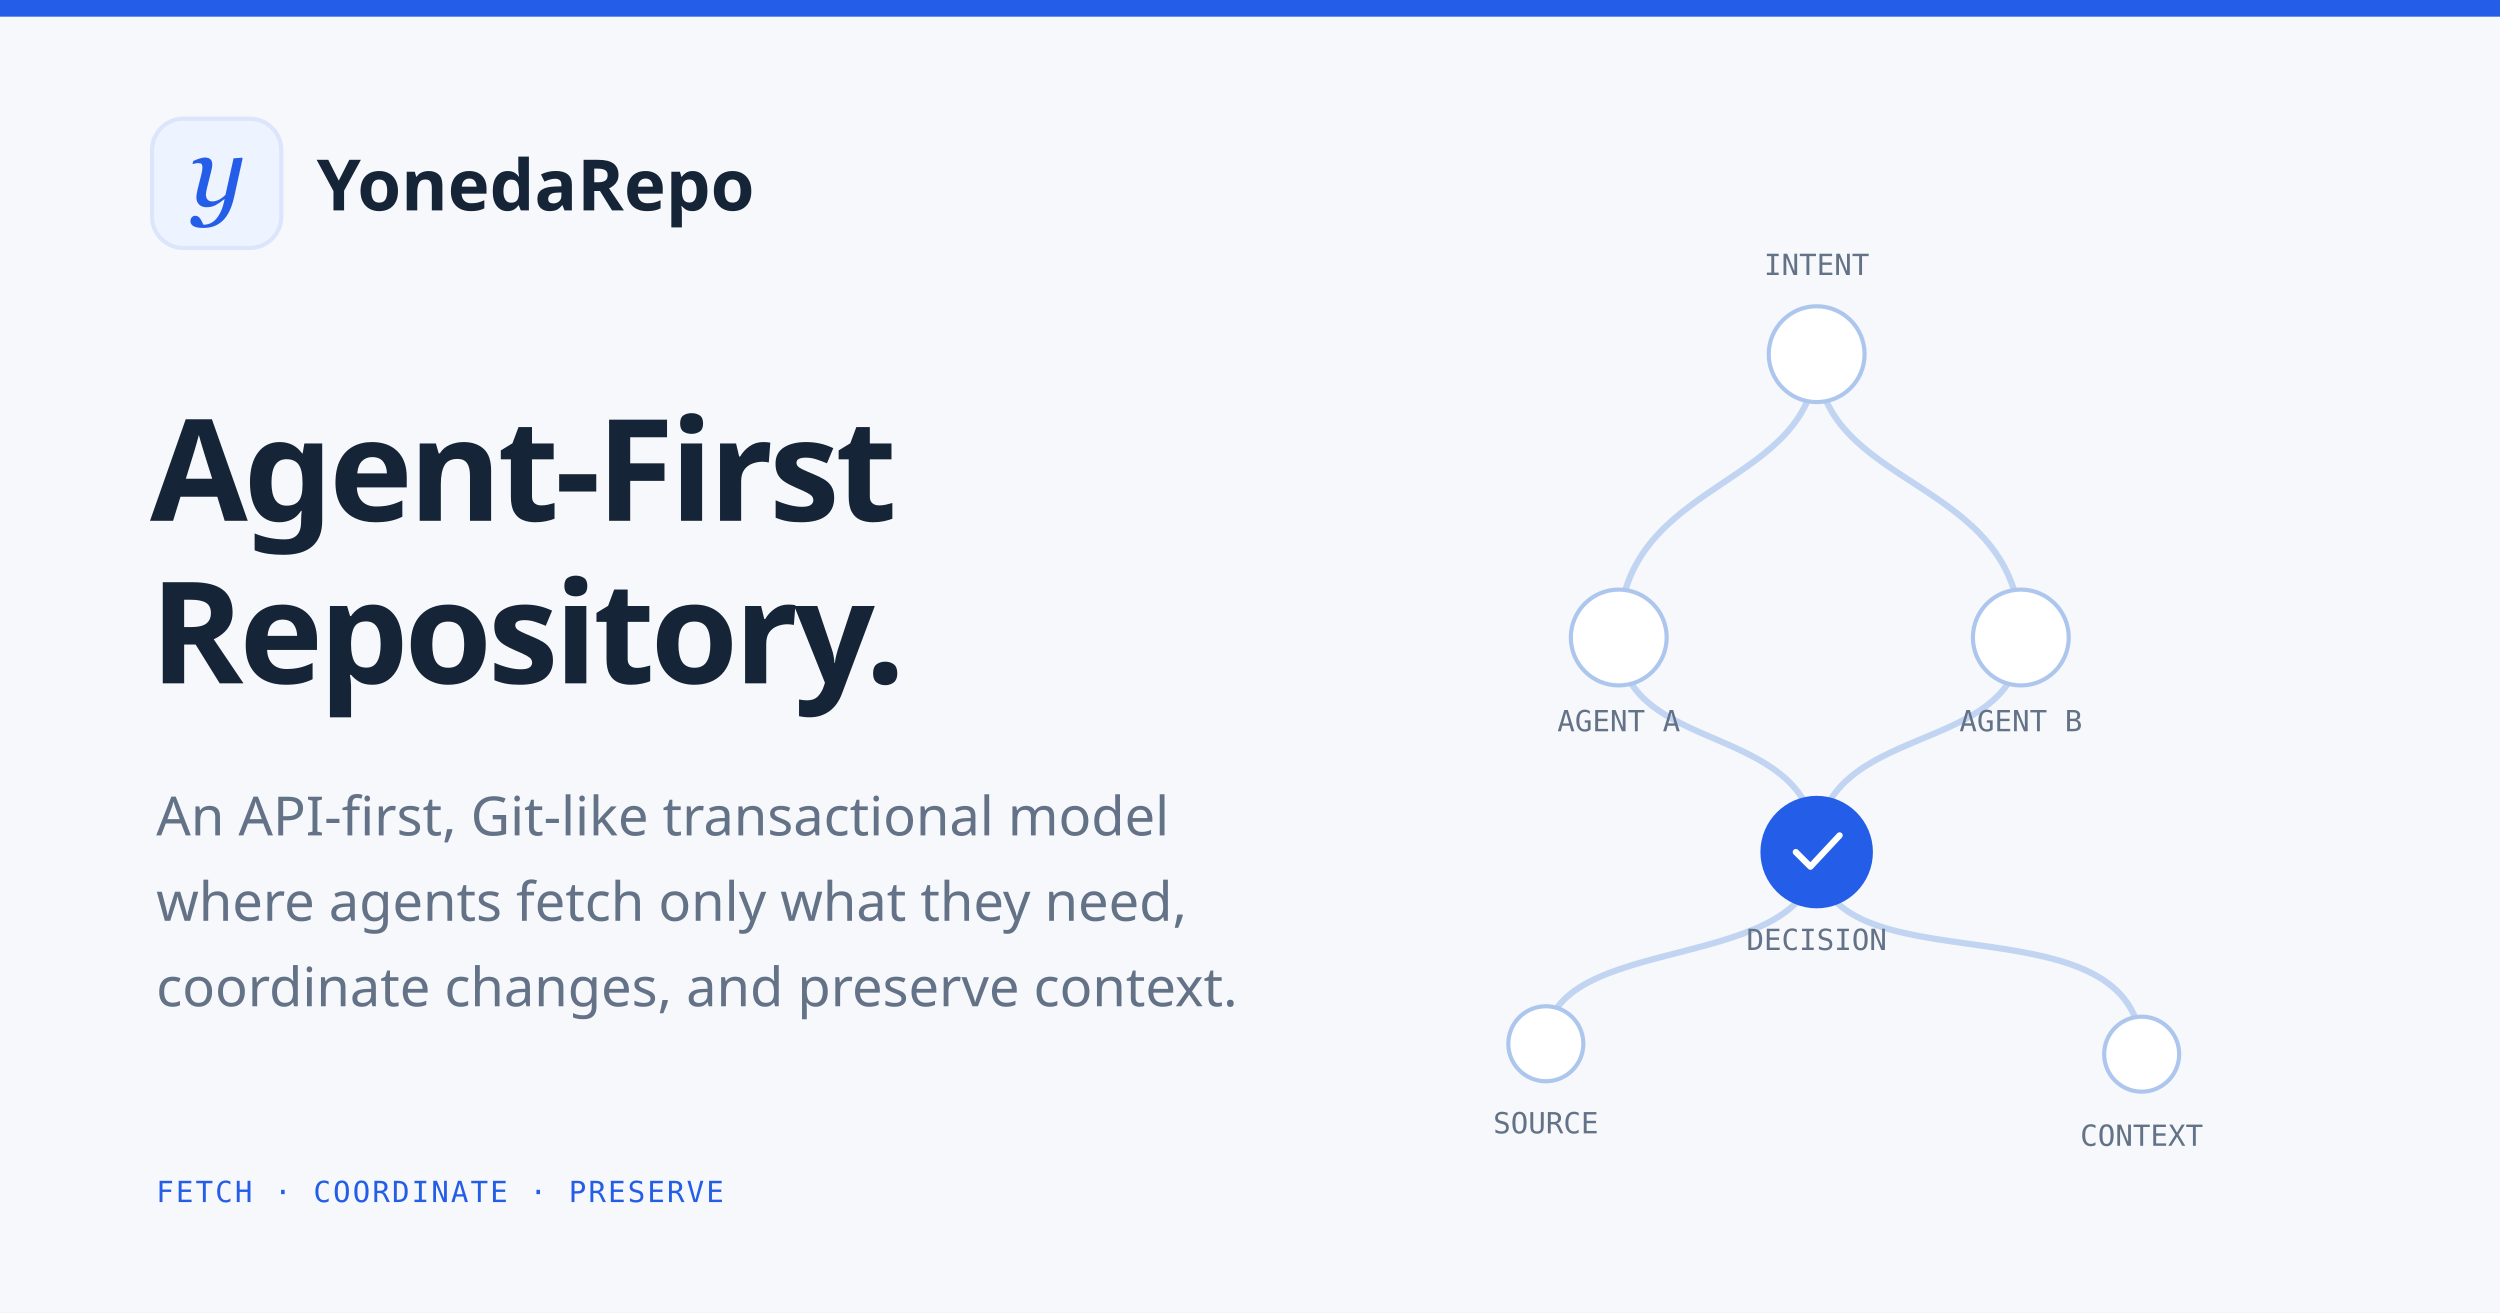
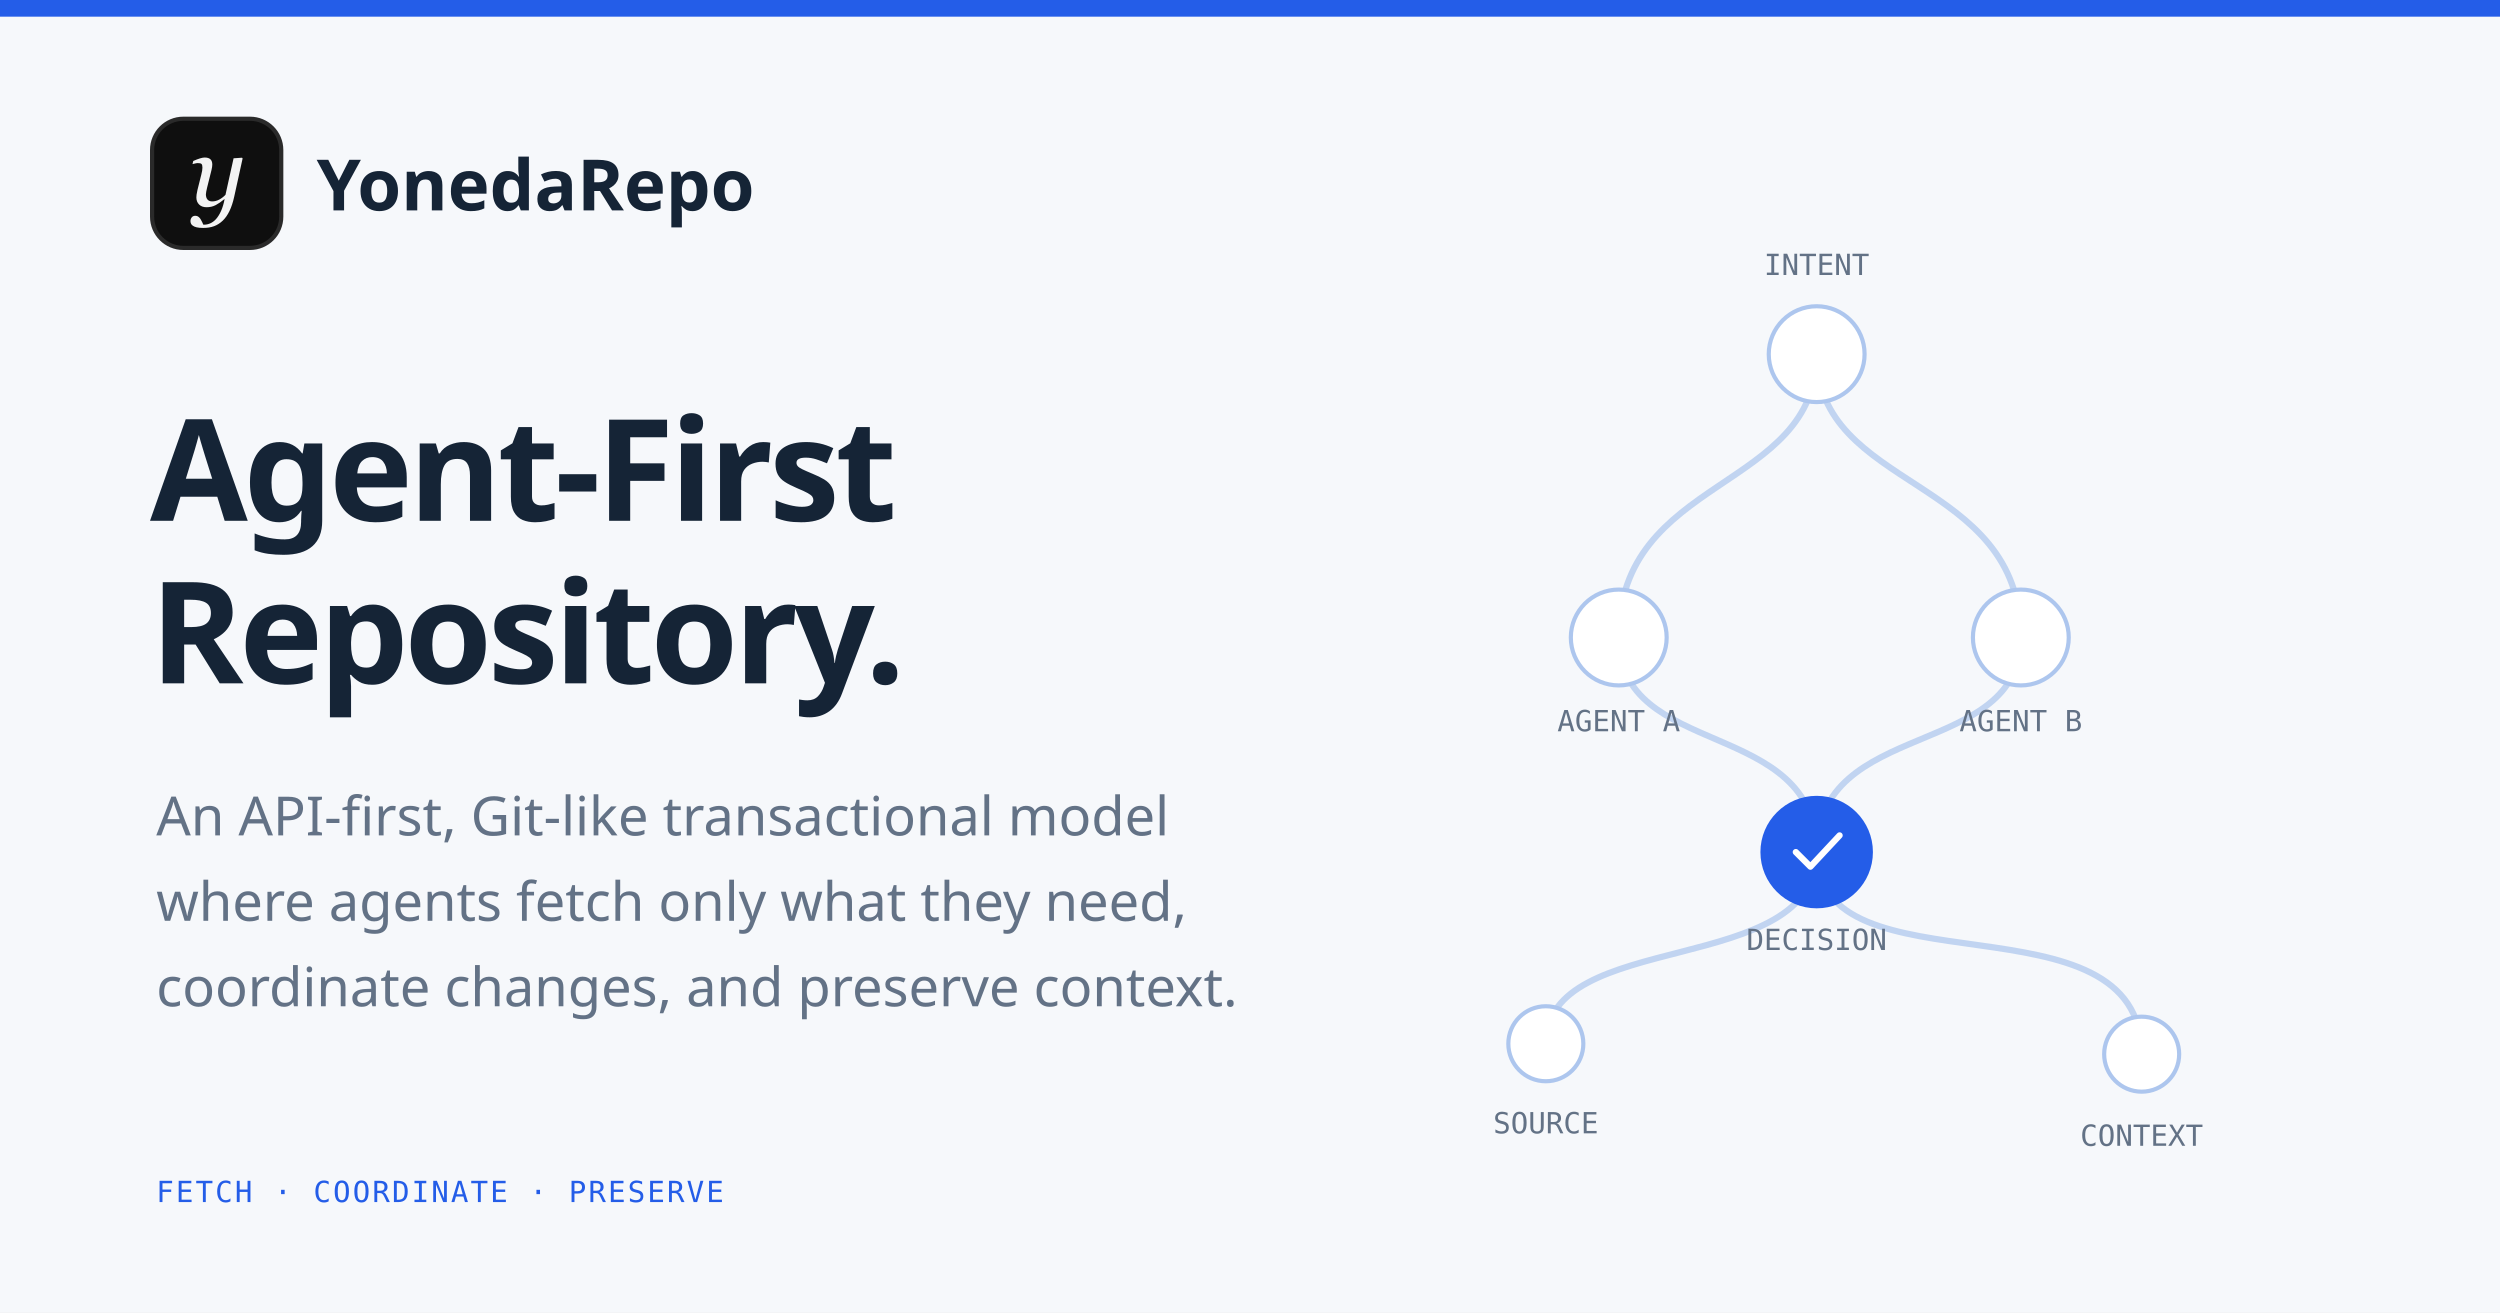
<svg xmlns="http://www.w3.org/2000/svg" width="1200" height="630" viewBox="0 0 1200 630" role="img" aria-labelledby="title description">
  <rect width="1200" height="630" fill="#f6f8fb" />
  <rect x="0" y="0" width="1200" height="8" fill="#245de8" />
  <g transform="translate(72 56)">
-     <rect x="1" y="1" width="62" height="62" rx="15" fill="#edf3ff" stroke="#dbe5fc" stroke-width="2" />
-     <path d="M717 145H711Q619 68 536.0 24.0Q453 -20 347 -20Q251 -20 195.0 35.5Q139 91 139 181Q139 205 143.0 238.0Q147 271 162 336L240 648Q251 693 257.0 726.5Q263 760 263 791Q263 847 244.5 865.5Q226 884 169 884Q147 884 113.0 876.0Q79 868 60 863L75 927Q153 962 212.5 980.0Q272 998 308 998Q388 998 426.5 962.0Q465 926 465 854Q465 836 461.0 805.0Q457 774 449 743L358 378Q348 336 341.0 299.5Q334 263 334 244Q334 177 366.5 138.0Q399 99 462 99Q535 99 604.5 135.0Q674 171 735 234L901 982L1074 994L1086 979L914 196Q876 24 817.0 -98.0Q758 -220 679 -295Q596 -374 500.0 -409.0Q404 -444 281 -444Q196 -444 146.0 -432.0Q96 -420 67 -399Q38 -379 28.0 -354.0Q18 -329 18 -304Q18 -261 44.0 -228.0Q70 -195 119 -195Q156 -195 182.0 -216.0Q208 -237 224 -262Q242 -289 257.0 -323.0Q272 -357 281 -377H305Q362 -377 425.5 -349.0Q489 -321 542 -262Q599 -198 644.5 -97.0Q690 4 717 145Z" transform="translate(19 43) scale(0.0234375 -0.0234375)" fill="#245de8" />
+     <rect x="1" y="1" width="62" height="62" rx="15" fill="#0f0f0f" stroke="#2a2a2a" stroke-width="2" />
+     <path d="M717 145H711Q619 68 536.0 24.0Q453 -20 347 -20Q251 -20 195.0 35.5Q139 91 139 181Q139 205 143.0 238.0Q147 271 162 336L240 648Q251 693 257.0 726.5Q263 760 263 791Q263 847 244.5 865.5Q226 884 169 884Q147 884 113.0 876.0Q79 868 60 863L75 927Q153 962 212.5 980.0Q272 998 308 998Q388 998 426.5 962.0Q465 926 465 854Q465 836 461.0 805.0Q457 774 449 743L358 378Q348 336 341.0 299.5Q334 263 334 244Q334 177 366.5 138.0Q399 99 462 99Q535 99 604.5 135.0Q674 171 735 234L901 982L1074 994L1086 979L914 196Q876 24 817.0 -98.0Q758 -220 679 -295Q596 -374 500.0 -409.0Q404 -444 281 -444Q196 -444 146.0 -432.0Q96 -420 67 -399Q38 -379 28.0 -354.0Q18 -329 18 -304Q18 -261 44.0 -228.0Q70 -195 119 -195Q156 -195 182.0 -216.0Q208 -237 224 -262Q242 -289 257.0 -323.0Q272 -357 281 -377H305Q362 -377 425.5 -349.0Q489 -321 542 -262Q599 -198 644.5 -97.0Q690 4 717 145Z" transform="translate(19 43) scale(0.0234375 -0.0234375)" fill="#f3f3f3" />
  </g>
  <text x="152" y="101" font-family="IBM Plex Sans, sans-serif" font-size="34" font-weight="600" fill="#152436">YonedaRepo</text>
  <text x="72" y="250" font-family="IBM Plex Sans, sans-serif" font-size="68" font-weight="600" letter-spacing="-2" fill="#152436">Agent-First</text>
  <text x="72" y="328" font-family="IBM Plex Sans, sans-serif" font-size="68" font-weight="600" letter-spacing="-2" fill="#152436">Repository.</text>
  <text x="75" y="401" font-family="IBM Plex Sans, sans-serif" font-size="26" fill="#637286">An API-first, Git-like transactional model</text>
  <text x="75" y="442" font-family="IBM Plex Sans, sans-serif" font-size="26" fill="#637286">where agents fetch only what they need,</text>
  <text x="75" y="483" font-family="IBM Plex Sans, sans-serif" font-size="26" fill="#637286">coordinate changes, and preserve context.</text>
  <g fill="none" stroke="#c1d4f1" stroke-width="3">
    <path d="M872 170 C872 236 777 228 777 306 M872 170 C872 236 970 228 970 306 M777 306 C777 365 872 344 872 409 M970 306 C970 365 872 344 872 409 M872 409 C872 479 1028 426 1028 506 M872 409 C872 470 742 445 742 501" />
  </g>
  <g fill="#fff" stroke="#adc6ee" stroke-width="2">
    <circle cx="872" cy="170" r="23" />
    <circle cx="777" cy="306" r="23" />
    <circle cx="970" cy="306" r="23" />
    <circle cx="742" cy="501" r="18" />
    <circle cx="1028" cy="506" r="18" />
  </g>
  <circle cx="872" cy="409" r="27" fill="#245de8" />
  <path d="m862 409 7 7 14-15" fill="none" stroke="#fff" stroke-width="3" stroke-linecap="round" stroke-linejoin="round" />
  <g font-family="IBM Plex Mono, monospace" font-size="14" fill="#637286" text-anchor="middle">
    <text x="872" y="132">INTENT</text>
    <text x="777" y="351">AGENT A</text>
    <text x="970" y="351">AGENT B</text>
    <text x="872" y="456">DECISION</text>
    <text x="742" y="544">SOURCE</text>
    <text x="1028" y="550">CONTEXT</text>
  </g>
  <text x="75" y="577" font-family="IBM Plex Mono, monospace" font-size="14" letter-spacing="1" fill="#245de8">FETCH · COORDINATE · PRESERVE</text>
</svg>
